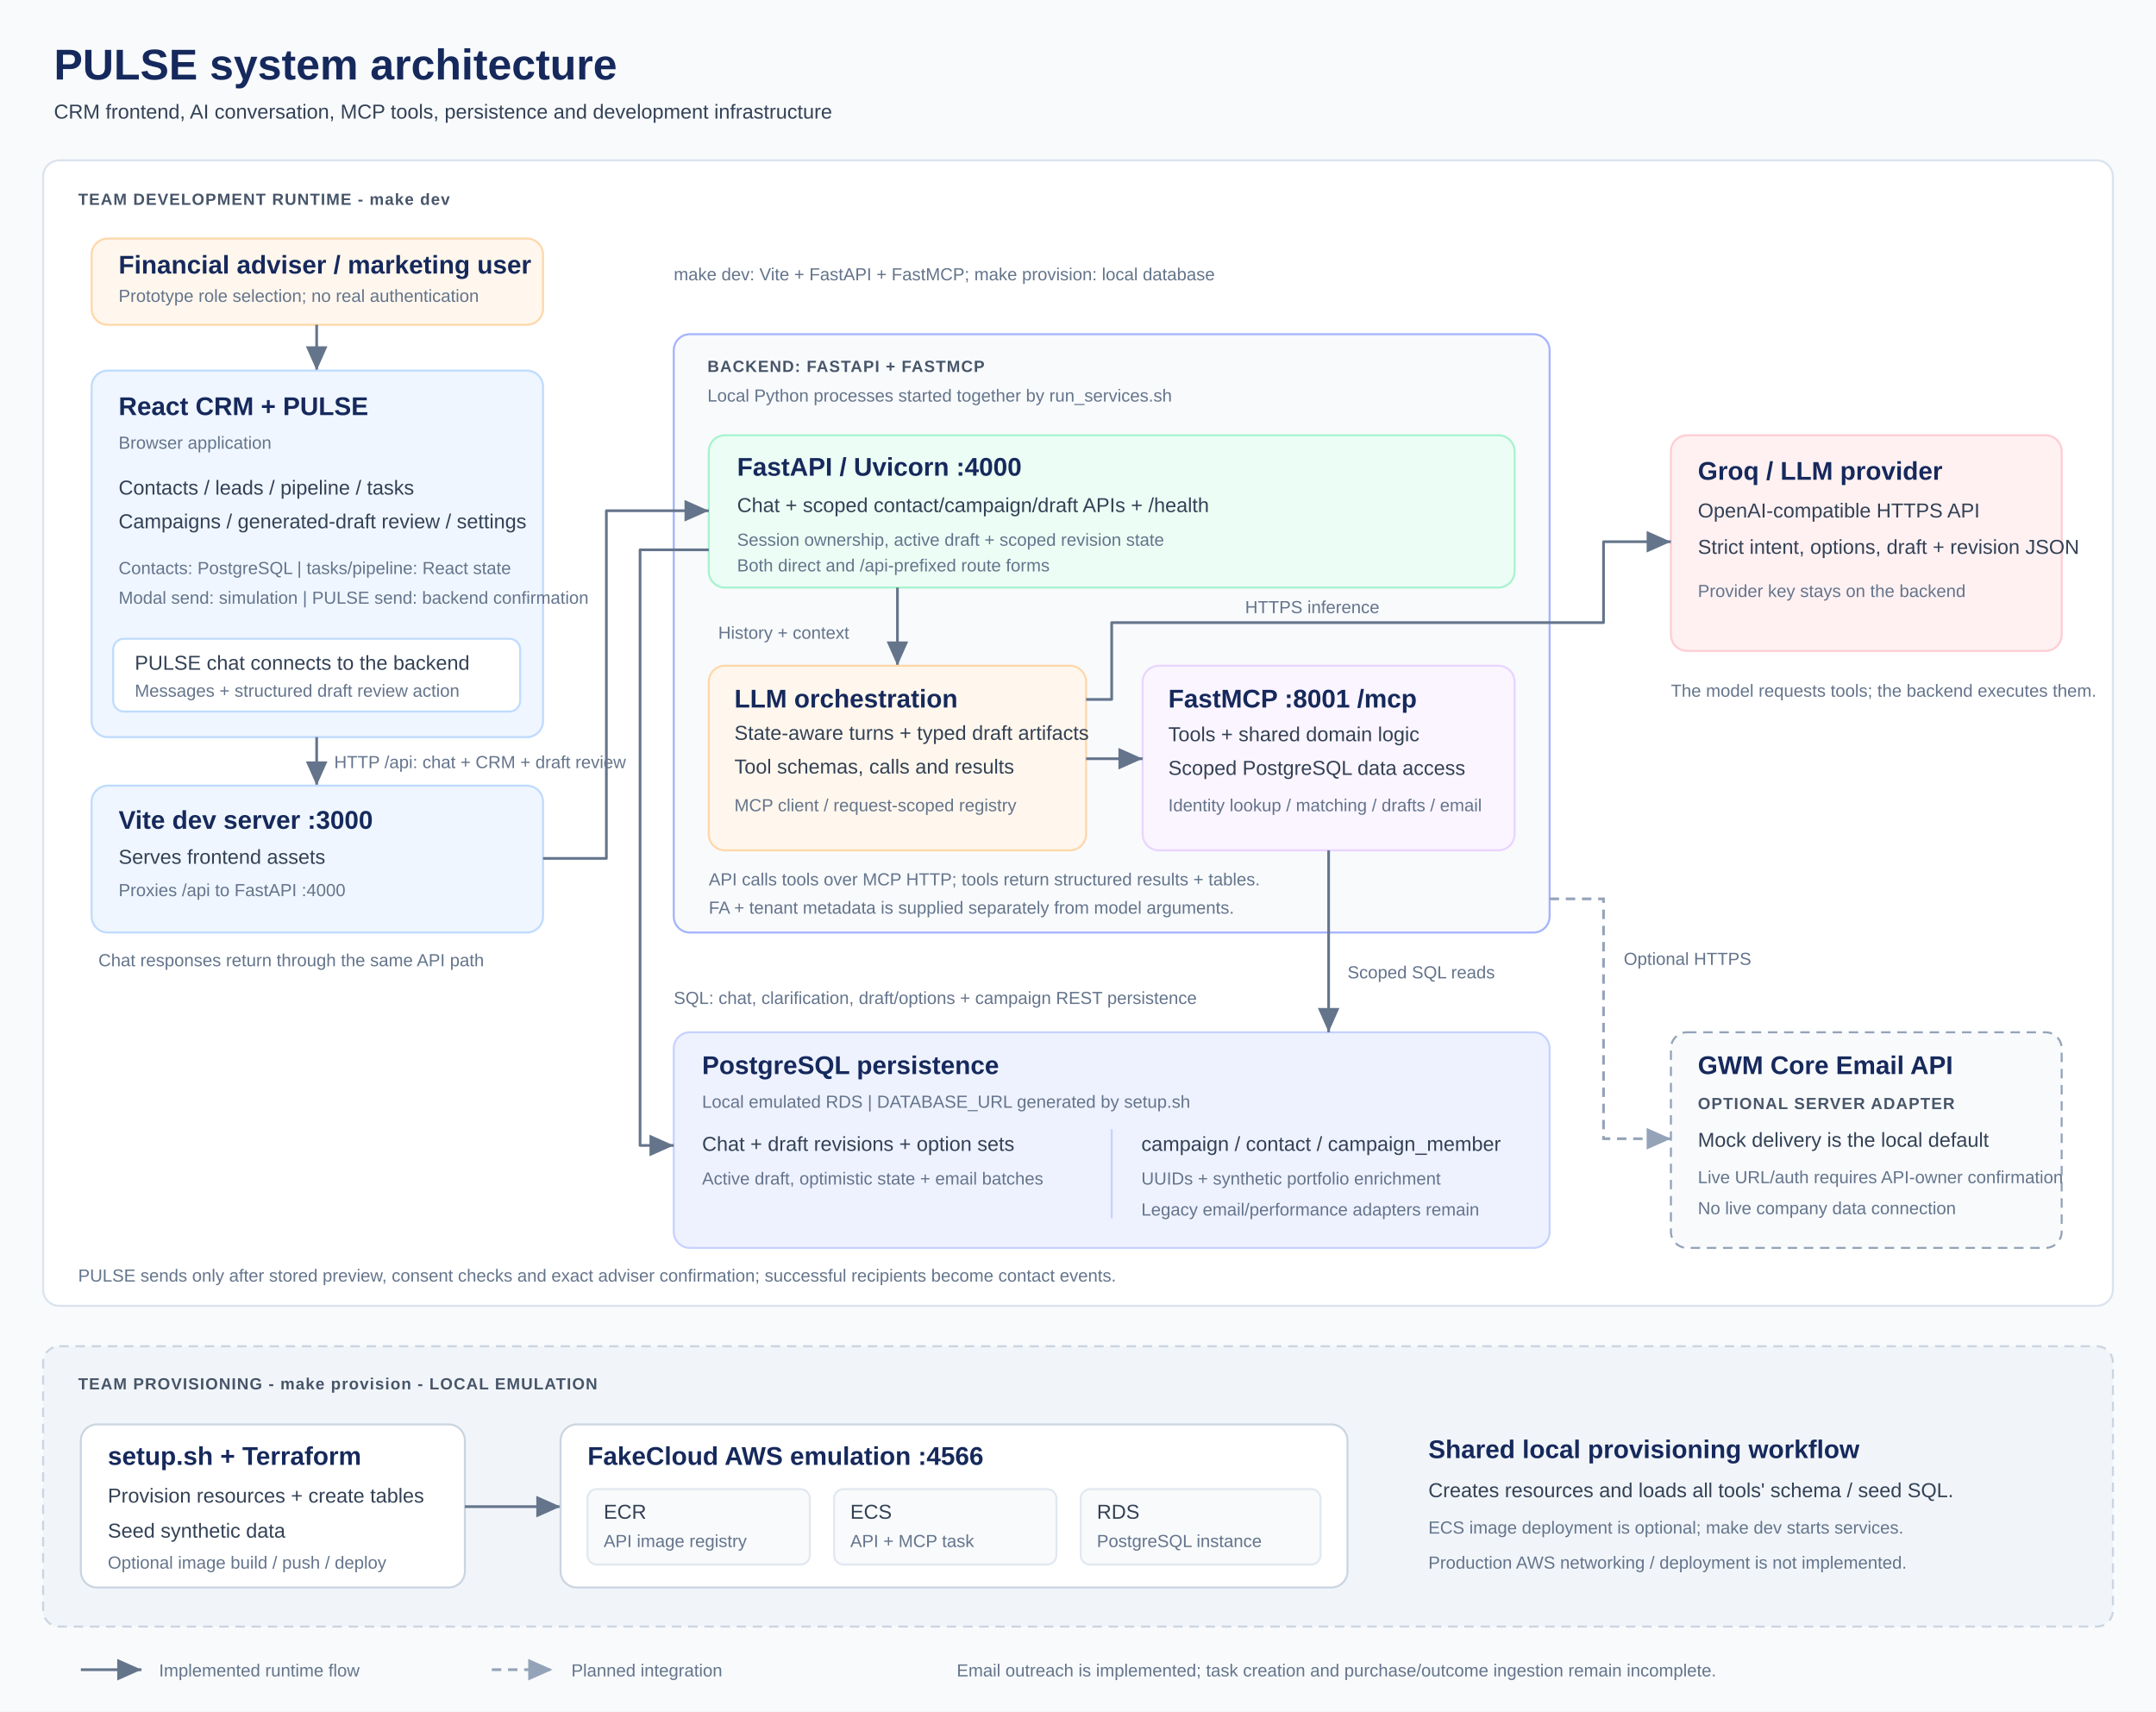
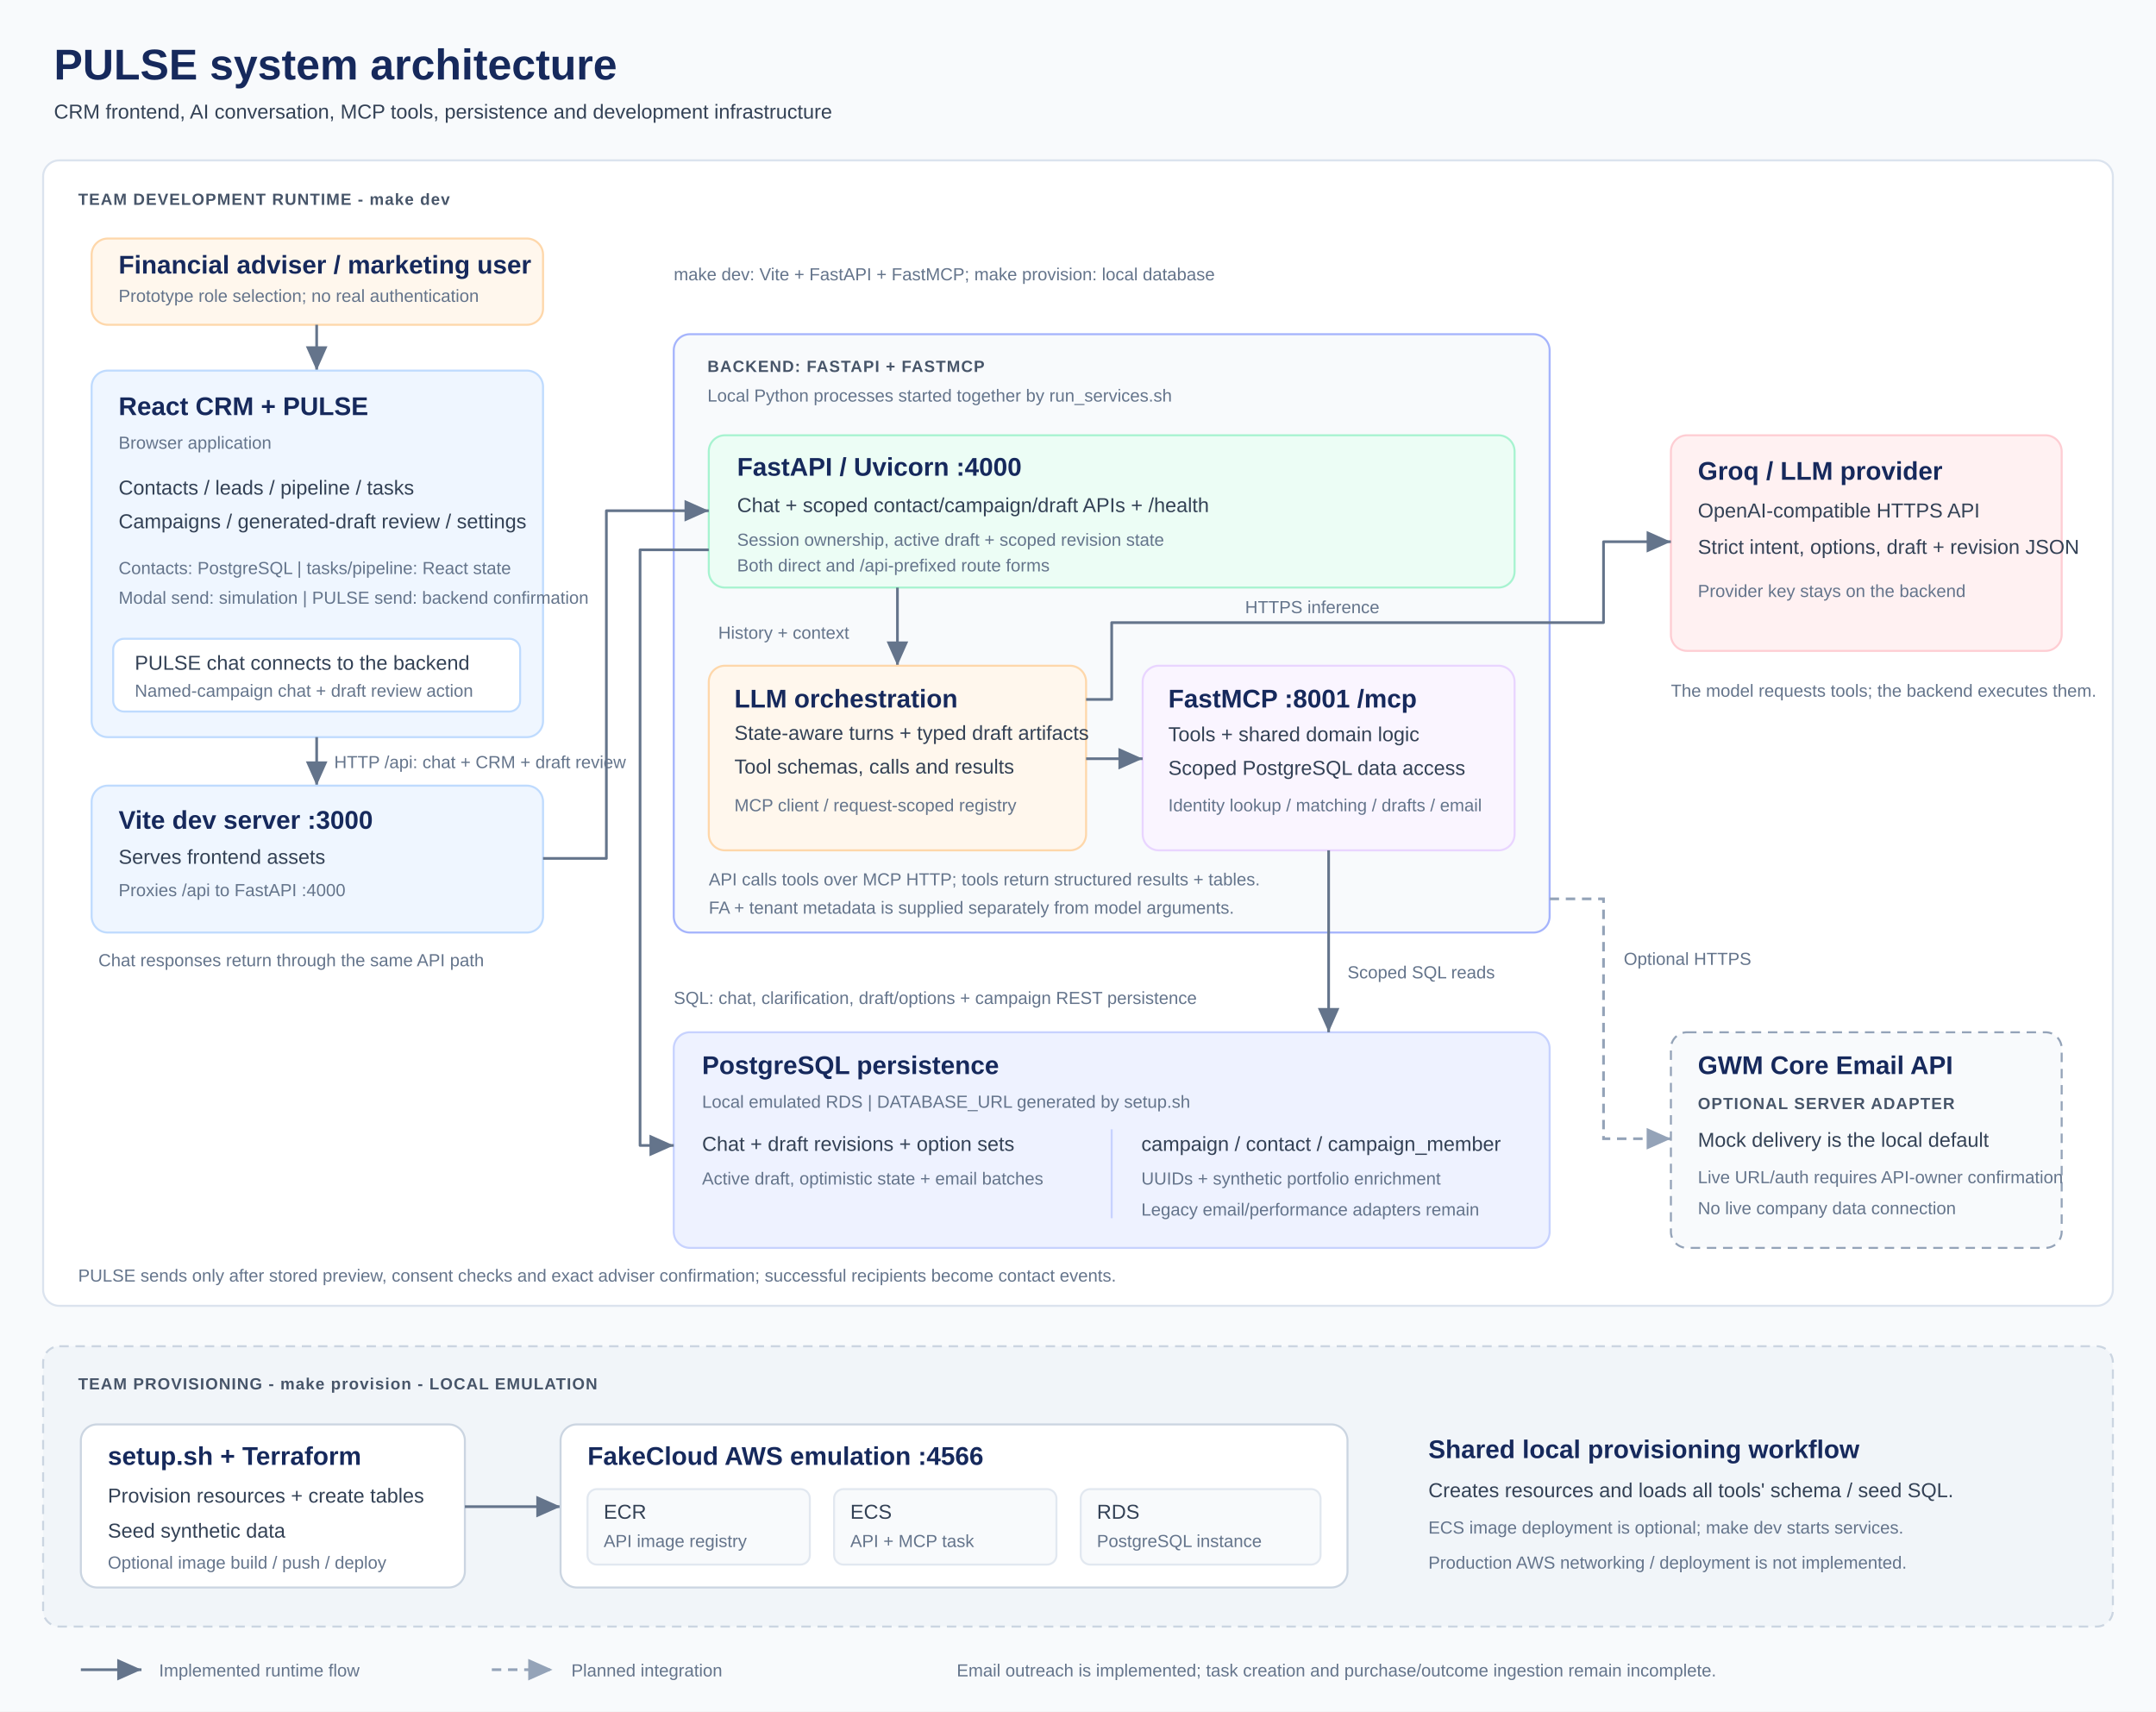
<svg xmlns="http://www.w3.org/2000/svg" width="1600" height="1270" viewBox="0 0 1600 1270" role="img" aria-labelledby="diagram-title diagram-description">
  <defs>
    <marker id="arrow" markerWidth="10" markerHeight="10" refX="9" refY="4" orient="auto">
      <path d="M0,0 L0,8 L9,4 z" fill="#64748b" />
    </marker>
    <marker id="planned-arrow" markerWidth="10" markerHeight="10" refX="9" refY="4" orient="auto">
      <path d="M0,0 L0,8 L9,4 z" fill="#94a3b8" />
    </marker>
    <style>
      text { font-family: Arial, Helvetica, sans-serif; }
      .title { font-size: 32px; font-weight: 700; fill: #16295c; }
      .section { font-size: 18px; font-weight: 700; fill: #16295c; }
      .heading { font-size: 19px; font-weight: 700; fill: #16295c; }
      .label { font-size: 15px; fill: #334155; }
      .small { font-size: 13px; fill: #64748b; }
      .badge { font-size: 12px; font-weight: 700; fill: #475569; letter-spacing: 0.7px; }
      .arrow { fill: none; stroke: #64748b; stroke-width: 2; stroke-linejoin: round; marker-end: url(#arrow); }
      .planned { fill: none; stroke: #94a3b8; stroke-width: 2; stroke-dasharray: 7 5; marker-end: url(#planned-arrow); }
    </style>
  </defs>
  <rect width="1600" height="1270" fill="#f8fafc" />
  <text x="40" y="59" class="title">PULSE system architecture</text>
  <text x="40" y="88" class="label">CRM frontend, AI conversation, MCP tools, persistence and development infrastructure</text>
  <rect x="32" y="119" width="1536" height="850" rx="12" fill="#fff" stroke="#dbe3ee" stroke-width="1.5" />
  <text x="58" y="152" class="badge">TEAM DEVELOPMENT RUNTIME - make dev</text>
  <text x="500" y="208" class="small">make dev: Vite + FastAPI + FastMCP; make provision: local database</text>
  <rect x="68" y="177" width="335" height="64" rx="12" fill="#fff7ed" stroke="#fed7aa" stroke-width="1.5" />
  <text x="88" y="203" class="heading">Financial adviser / marketing user</text>
  <text x="88" y="224" class="small">Prototype role selection; no real authentication</text>
  <path d="M235 241 L235 275" class="arrow" />
  <rect x="68" y="275" width="335" height="272" rx="12" fill="#eff6ff" stroke="#bfdbfe" stroke-width="1.5" />
  <text x="88" y="308" class="heading">React CRM + PULSE</text>
  <text x="88" y="333" class="small">Browser application</text>
  <text x="88" y="367" class="label">Contacts / leads / pipeline / tasks</text>
  <text x="88" y="392" class="label">Campaigns / generated-draft review / settings</text>
  <text x="88" y="426" class="small">Contacts: PostgreSQL | tasks/pipeline: React state</text>
  <text x="88" y="448" class="small">Modal send: simulation | PULSE send: backend confirmation</text>
  <rect x="84" y="474" width="302" height="54" rx="8" fill="#fff" stroke="#bfdbfe" stroke-width="1.5" />
  <text x="100" y="497" class="label">PULSE chat connects to the backend</text>
-   <text x="100" y="517" class="small">Messages + structured draft review action</text>
+   <text x="100" y="517" class="small">Named-campaign chat + draft review action</text>
  <path d="M235 547 L235 583" class="arrow" />
  <text x="248" y="570" class="small">HTTP /api: chat + CRM + draft review</text>
  <rect x="68" y="583" width="335" height="109" rx="12" fill="#eff6ff" stroke="#bfdbfe" stroke-width="1.5" />
  <text x="88" y="615" class="heading">Vite dev server :3000</text>
  <text x="88" y="641" class="label">Serves frontend assets</text>
  <text x="88" y="665" class="small">Proxies /api to FastAPI :4000</text>
  <rect x="500" y="248" width="650" height="444" rx="12" fill="#f8fafc" stroke="#a5b4fc" stroke-width="1.5" />
  <text x="525" y="276" class="badge">BACKEND: FASTAPI + FASTMCP</text>
  <text x="525" y="298" class="small">Local Python processes started together by run_services.sh</text>
  <rect x="526" y="323" width="598" height="113" rx="12" fill="#ecfdf5" stroke="#a7f3d0" stroke-width="1.5" />
  <text x="547" y="353" class="heading">FastAPI / Uvicorn :4000</text>
  <text x="547" y="380" class="label">Chat + scoped contact/campaign/draft APIs + /health</text>
  <text x="547" y="405" class="small">Session ownership, active draft + scoped revision state</text>
  <text x="547" y="424" class="small">Both direct and /api-prefixed route forms</text>
  <path d="M403 637 L450 637 L450 379 L526 379" class="arrow" />
  <text x="73" y="717" class="small">Chat responses return through the same API path</text>
  <path d="M666 436 L666 494" class="arrow" />
  <text x="533" y="474" class="small">History + context</text>
  <rect x="526" y="494" width="280" height="137" rx="12" fill="#fff7ed" stroke="#fed7aa" stroke-width="1.5" />
  <text x="545" y="525" class="heading">LLM orchestration</text>
  <text x="545" y="549" class="label">State-aware turns + typed draft artifacts</text>
  <text x="545" y="574" class="label">Tool schemas, calls and results</text>
  <text x="545" y="602" class="small">MCP client / request-scoped registry</text>
  <rect x="848" y="494" width="276" height="137" rx="12" fill="#faf5ff" stroke="#e9d5ff" stroke-width="1.5" />
  <text x="867" y="525" class="heading">FastMCP :8001 /mcp</text>
  <text x="867" y="550" class="label">Tools + shared domain logic</text>
  <text x="867" y="575" class="label">Scoped PostgreSQL data access</text>
  <text x="867" y="602" class="small">Identity lookup / matching / drafts / email</text>
  <path d="M806 563 L848 563" class="arrow" />
  <text x="526" y="657" class="small">API calls tools over MCP HTTP; tools return structured results + tables.</text>
  <text x="526" y="678" class="small">FA + tenant metadata is supplied separately from model arguments.</text>
  <rect x="1240" y="323" width="290" height="160" rx="12" fill="#fff1f2" stroke="#fecdd3" stroke-width="1.5" />
  <text x="1260" y="356" class="heading">Groq / LLM provider</text>
  <text x="1260" y="384" class="label">OpenAI-compatible HTTPS API</text>
  <text x="1260" y="411" class="label">Strict intent, options, draft + revision JSON</text>
  <text x="1260" y="443" class="small">Provider key stays on the backend</text>
  <path d="M806 519 L825 519 L825 462 L1190 462 L1190 402 L1240 402" class="arrow" />
  <text x="924" y="455" class="small">HTTPS inference</text>
  <text x="1240" y="517" class="small">The model requests tools; the backend executes them.</text>
  <rect x="500" y="766" width="650" height="160" rx="12" fill="#eef2ff" stroke="#c7d2fe" stroke-width="1.5" />
  <text x="521" y="797" class="heading">PostgreSQL persistence</text>
  <text x="521" y="822" class="small">Local emulated RDS | DATABASE_URL generated by setup.sh</text>
  <path d="M825 838 L825 904" stroke="#c7d2fe" stroke-width="1.5" />
  <text x="521" y="854" class="label">Chat + draft revisions + option sets</text>
  <text x="521" y="879" class="small">Active draft, optimistic state + email batches</text>
  <text x="847" y="854" class="label">campaign / contact / campaign_member</text>
  <text x="847" y="879" class="small">UUIDs + synthetic portfolio enrichment</text>
  <text x="847" y="902" class="small">Legacy email/performance adapters remain</text>
  <path d="M526 408 L475 408 L475 850 L500 850" class="arrow" />
  <text x="500" y="745" class="small">SQL: chat, clarification, draft/options + campaign REST persistence</text>
  <path d="M986 631 L986 766" class="arrow" />
  <text x="1000" y="726" class="small">Scoped SQL reads</text>
  <rect x="1240" y="766" width="290" height="160" rx="12" fill="#f8fafc" stroke="#94a3b8" stroke-width="1.5" stroke-dasharray="7 5" />
  <text x="1260" y="797" class="heading">GWM Core Email API</text>
  <text x="1260" y="823" class="badge">OPTIONAL SERVER ADAPTER</text>
  <text x="1260" y="851" class="label">Mock delivery is the local default</text>
  <text x="1260" y="878" class="small">Live URL/auth requires API-owner confirmation</text>
  <text x="1260" y="901" class="small">No live company data connection</text>
  <path d="M1150 667 L1190 667 L1190 845 L1240 845" class="planned" />
  <text x="1205" y="716" class="small">Optional HTTPS</text>
  <text x="58" y="951" class="small">PULSE sends only after stored preview, consent checks and exact adviser confirmation; successful recipients become contact events.</text>
  <rect x="32" y="999" width="1536" height="208" rx="12" fill="#f1f5f9" stroke="#cbd5e1" stroke-width="1.5" stroke-dasharray="7 5" />
  <text x="58" y="1031" class="badge">TEAM PROVISIONING - make provision - LOCAL EMULATION</text>
  <rect x="60" y="1057" width="285" height="121" rx="12" fill="#fff" stroke="#cbd5e1" stroke-width="1.5" />
  <text x="80" y="1087" class="heading">setup.sh + Terraform</text>
  <text x="80" y="1115" class="label">Provision resources + create tables</text>
  <text x="80" y="1141" class="label">Seed synthetic data</text>
  <text x="80" y="1164" class="small">Optional image build / push / deploy</text>
  <path d="M345 1118 L416 1118" class="arrow" />
  <rect x="416" y="1057" width="584" height="121" rx="12" fill="#fff" stroke="#cbd5e1" stroke-width="1.5" />
  <text x="436" y="1087" class="heading">FakeCloud AWS emulation :4566</text>
  <rect x="436" y="1105" width="165" height="56" rx="7" fill="#f8fafc" stroke="#e2e8f0" stroke-width="1.5" />
  <text x="448" y="1127" class="label">ECR</text>
  <text x="448" y="1148" class="small">API image registry</text>
  <rect x="619" y="1105" width="165" height="56" rx="7" fill="#f8fafc" stroke="#e2e8f0" stroke-width="1.5" />
  <text x="631" y="1127" class="label">ECS</text>
  <text x="631" y="1148" class="small">API + MCP task</text>
  <rect x="802" y="1105" width="178" height="56" rx="7" fill="#f8fafc" stroke="#e2e8f0" stroke-width="1.5" />
  <text x="814" y="1127" class="label">RDS</text>
  <text x="814" y="1148" class="small">PostgreSQL instance</text>
  <text x="1060" y="1082" class="heading">Shared local provisioning workflow</text>
  <text x="1060" y="1111" class="label">Creates resources and loads all tools' schema / seed SQL.</text>
  <text x="1060" y="1138" class="small">ECS image deployment is optional; make dev starts services.</text>
  <text x="1060" y="1164" class="small">Production AWS networking / deployment is not implemented.</text>
  <path d="M60 1239 L105 1239" class="arrow" />
  <text x="118" y="1244" class="small">Implemented runtime flow</text>
  <path d="M365 1239 L410 1239" class="planned" />
  <text x="424" y="1244" class="small">Planned integration</text>
  <text x="710" y="1244" class="small">Email outreach is implemented; task creation and purchase/outcome ingestion remain incomplete.</text>
</svg>
